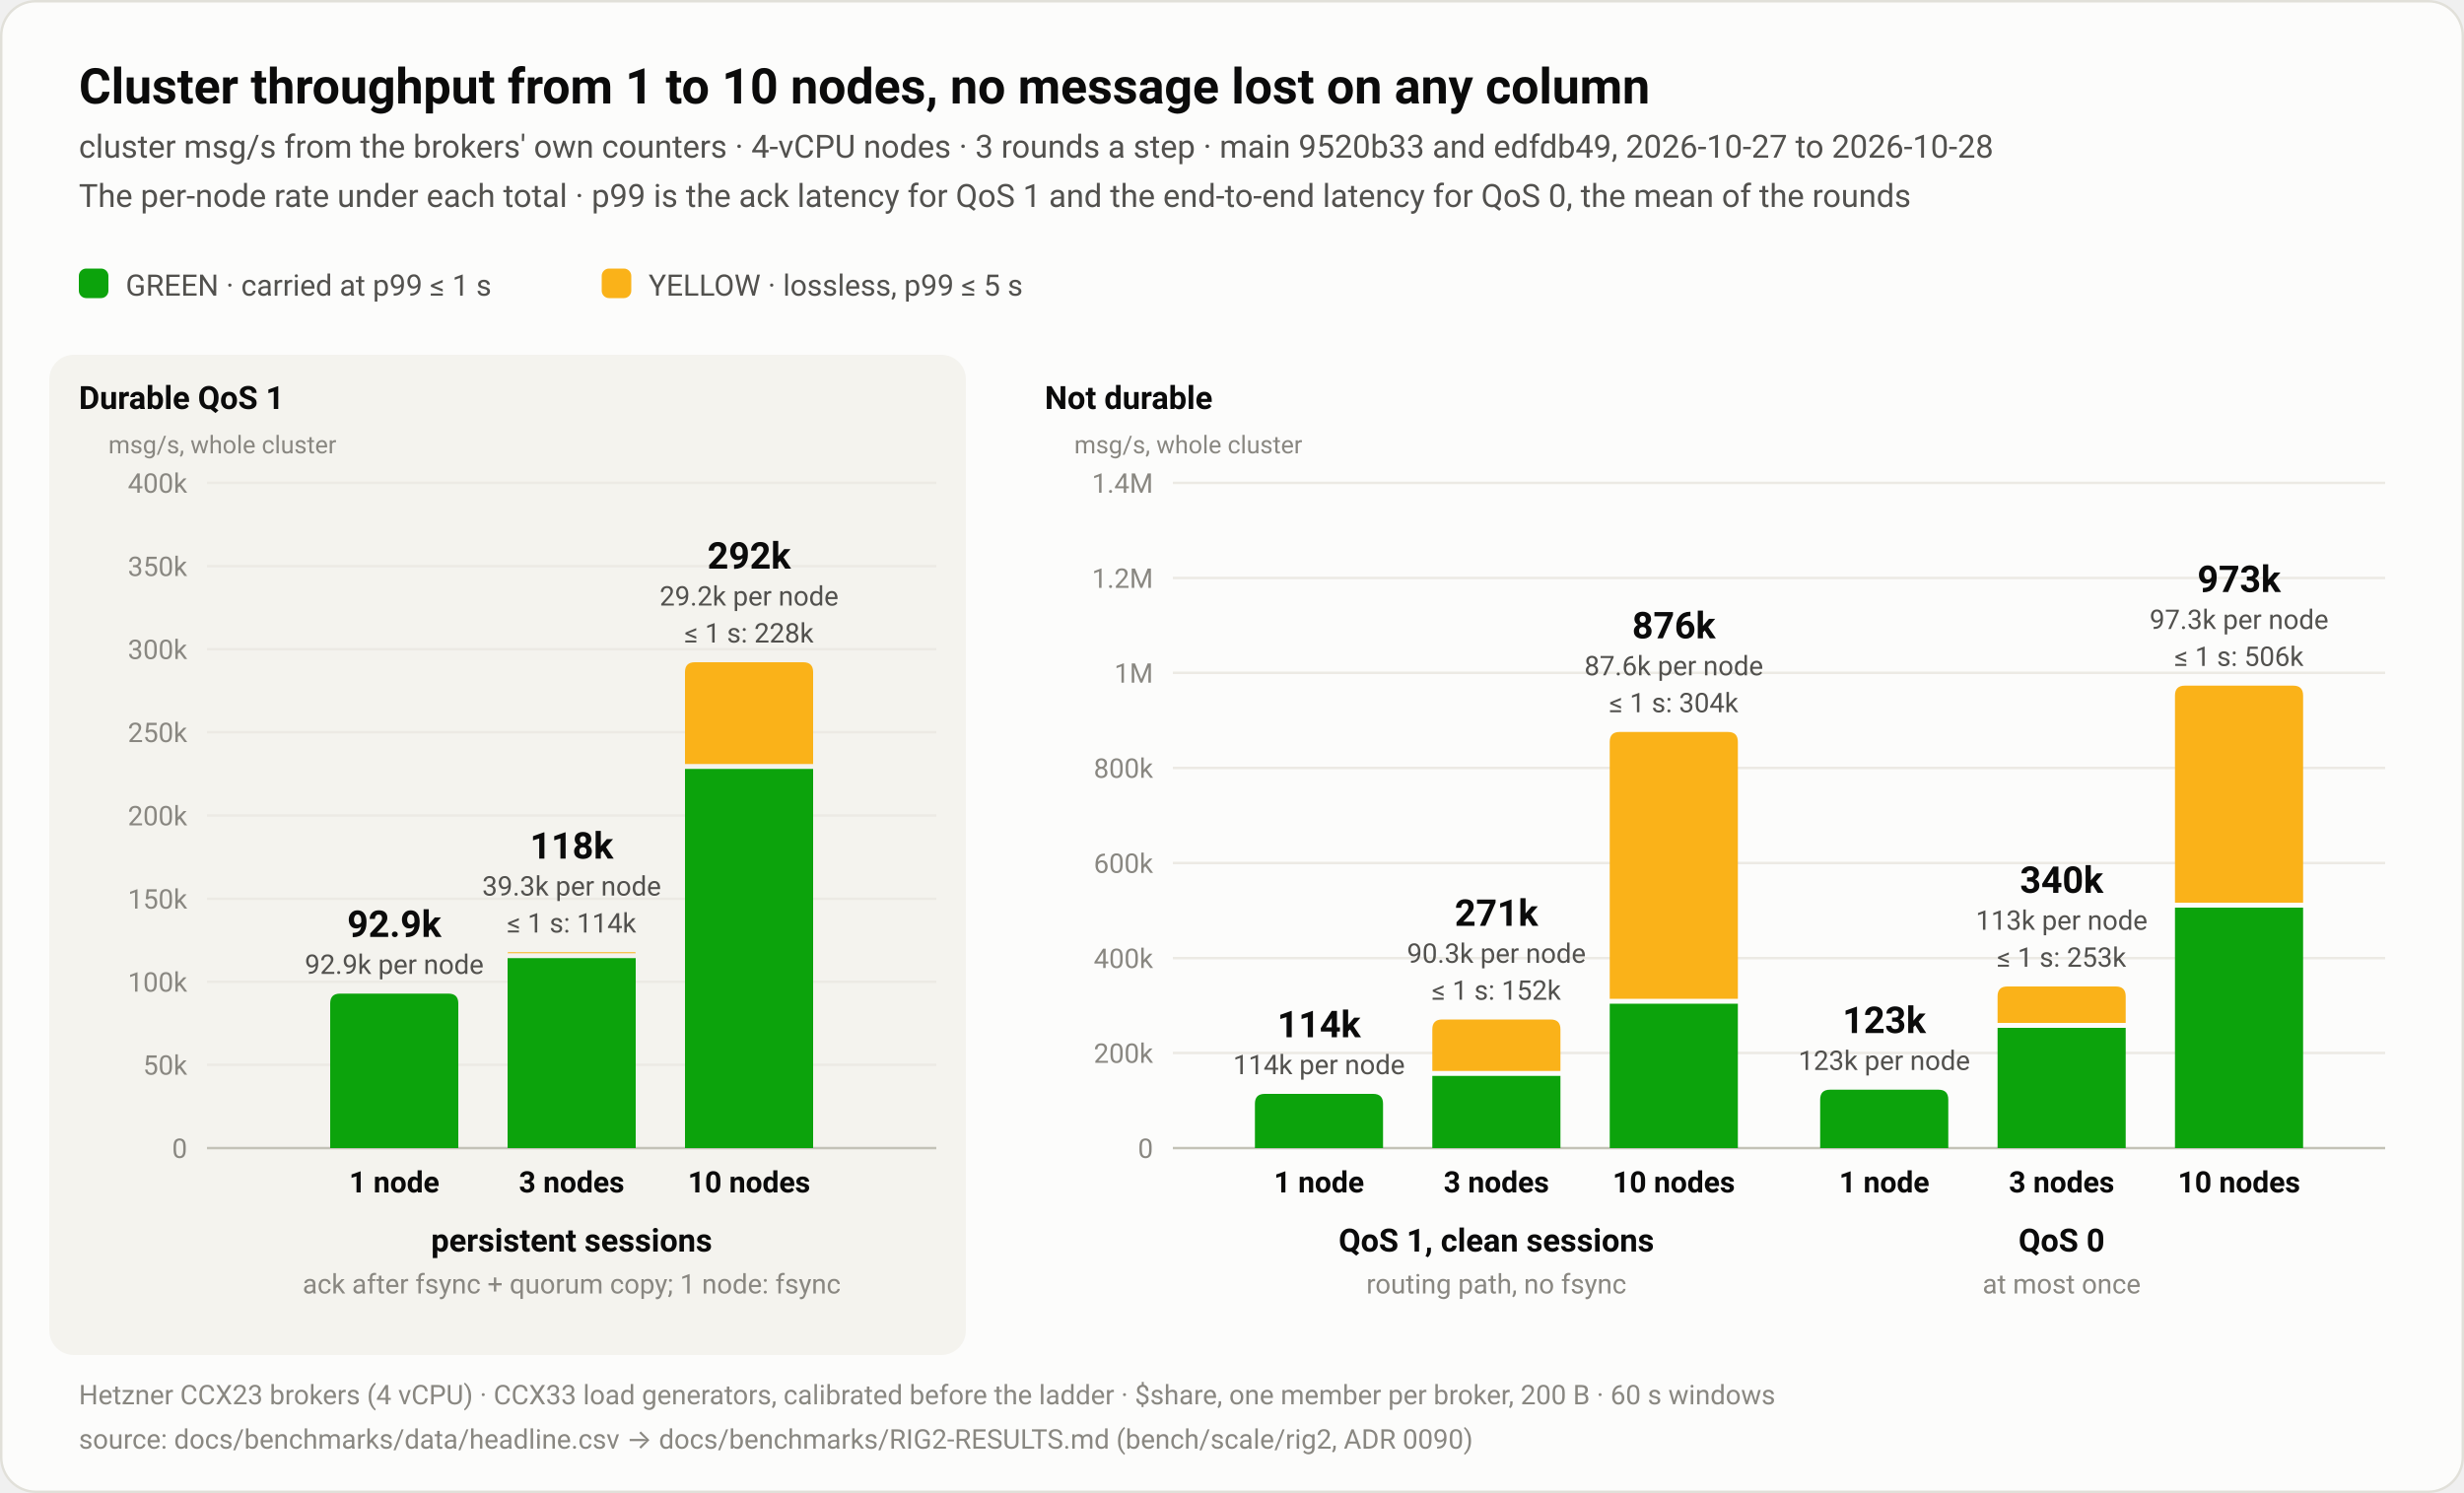
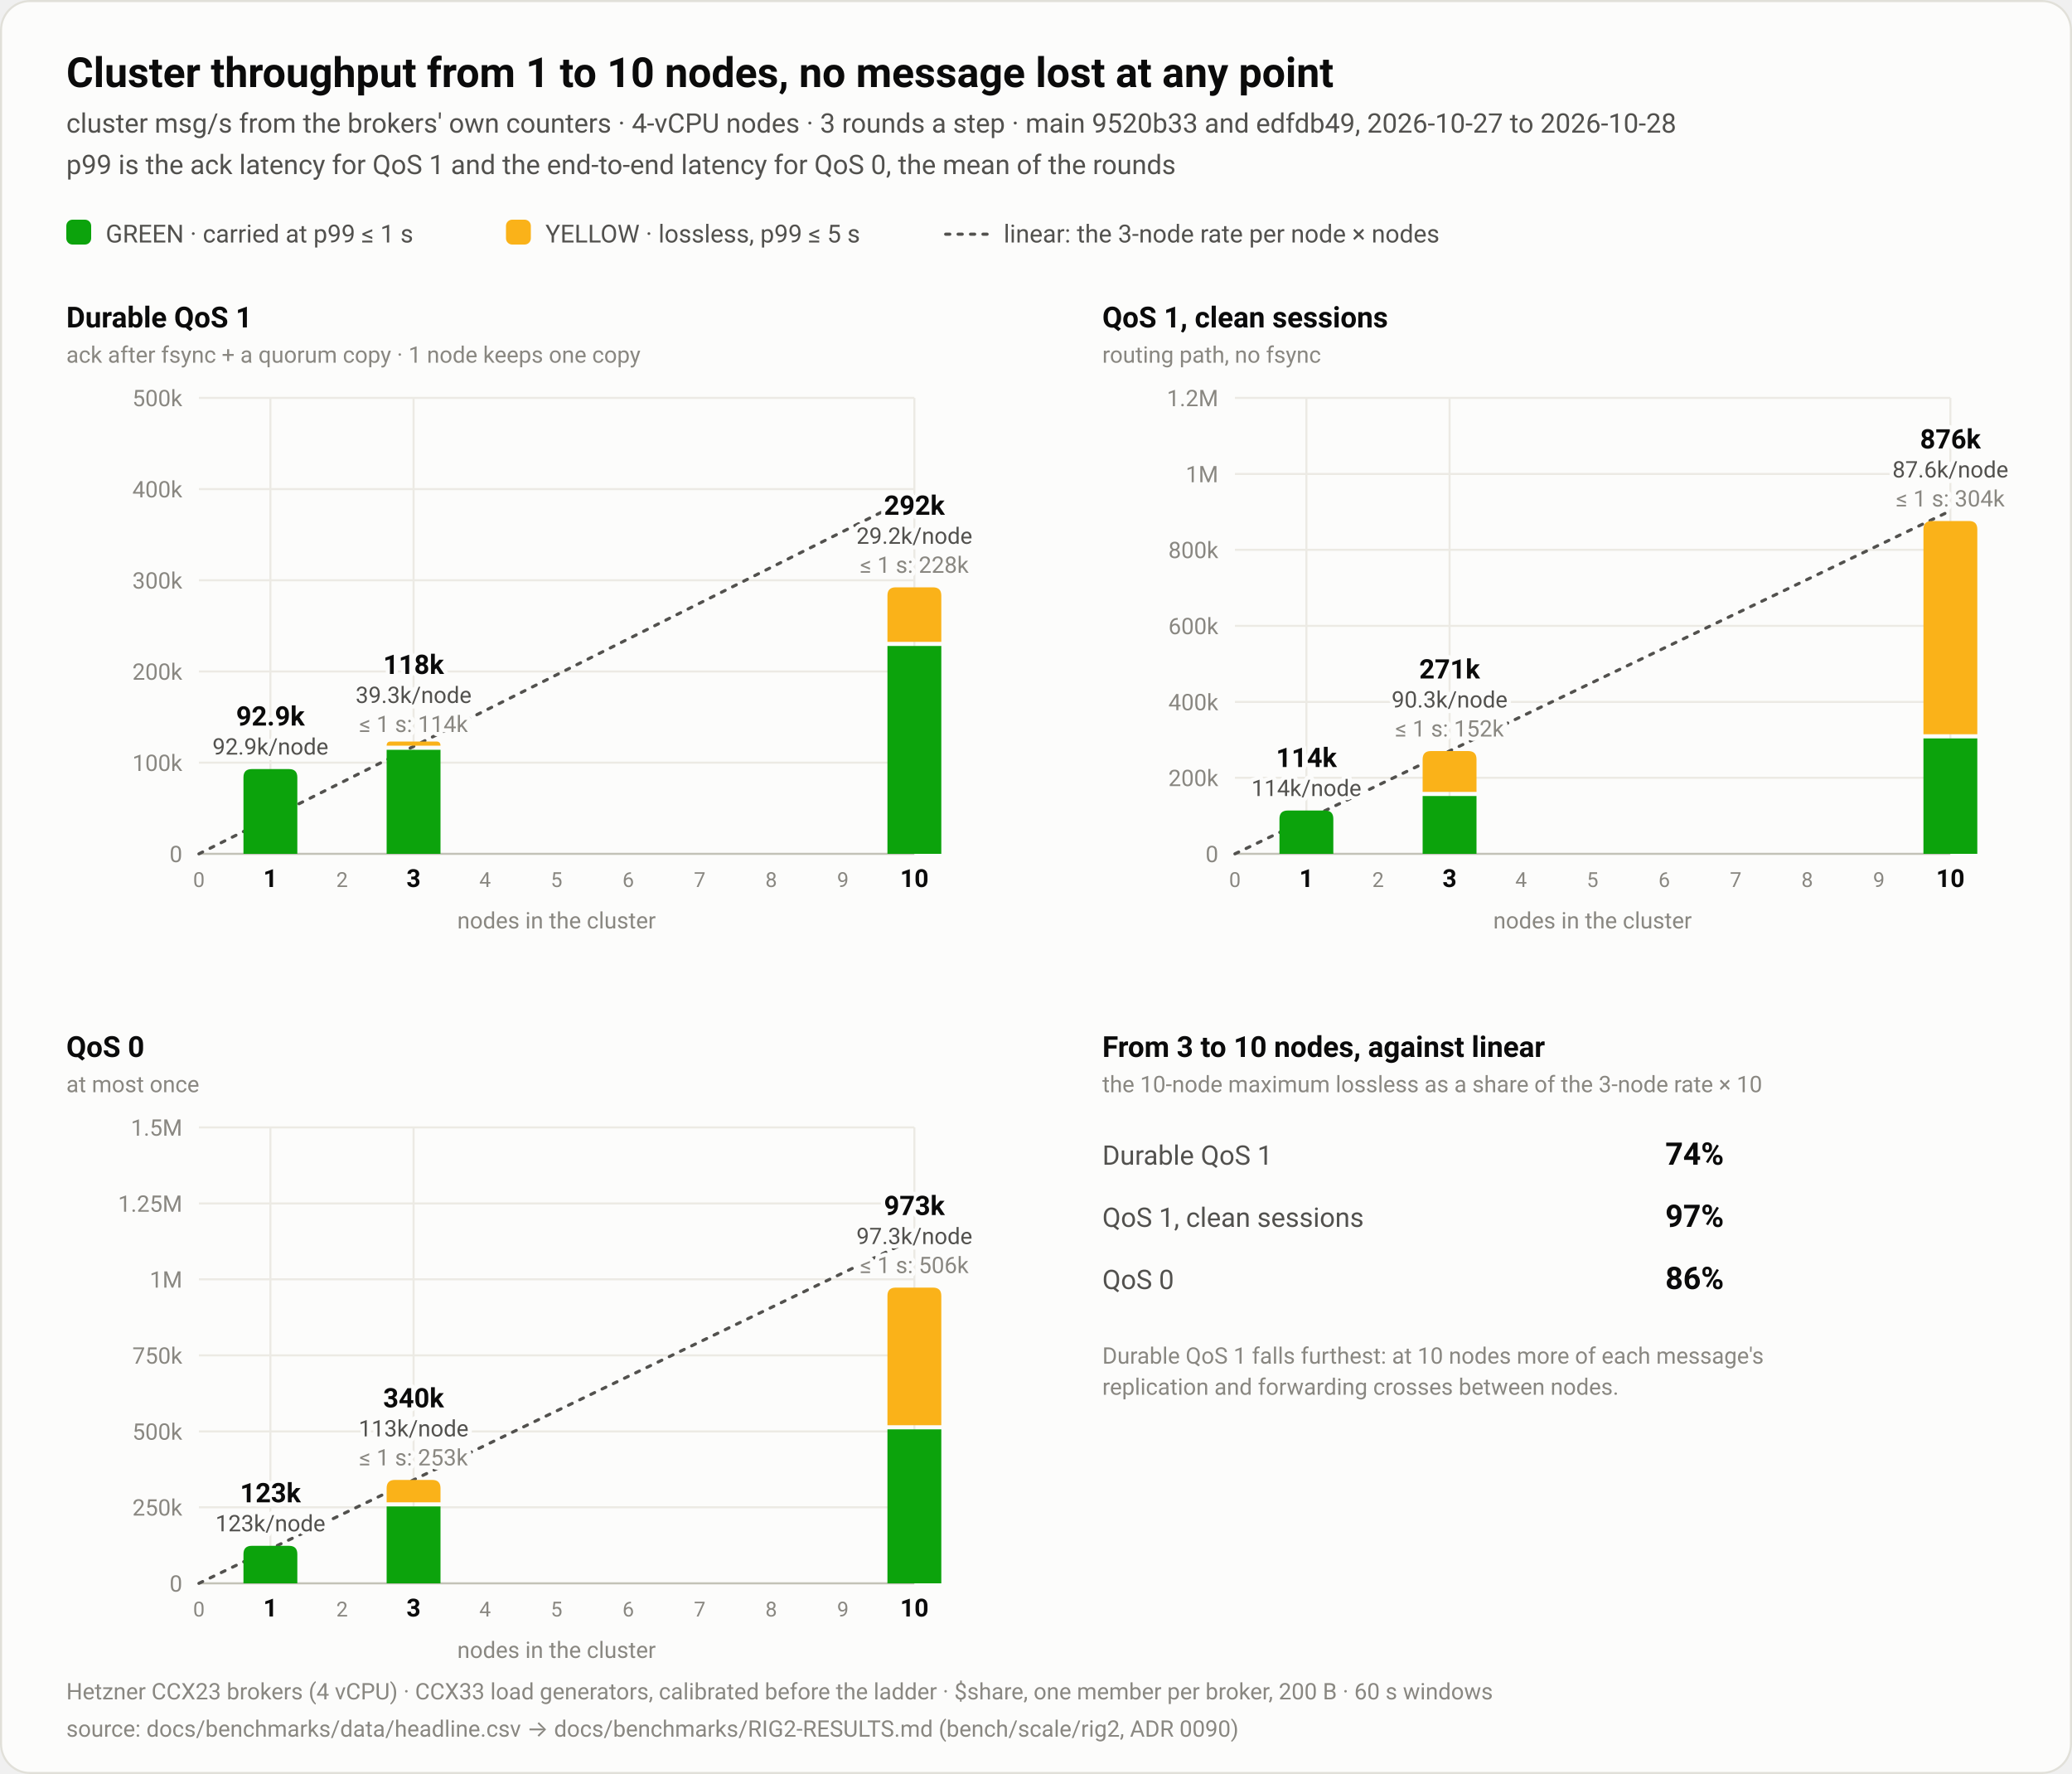
- <svg xmlns="http://www.w3.org/2000/svg" viewBox="0 0 1000 606" width="1000" height="606" role="img" aria-labelledby="t d">
+ <svg xmlns="http://www.w3.org/2000/svg" viewBox="0 0 1000 856" width="1000" height="856" role="img" aria-labelledby="t d">
  <style>text{font-family:system-ui,-apple-system,"Segoe UI",Roboto,sans-serif;font-kerning:normal}.num{font-variant-numeric:tabular-nums}.f-surface{fill:#fcfcfb}.k-surface{stroke:#fcfcfb}.f-border{fill:#e1e0d9}.k-border{stroke:#e1e0d9}.f-ink{fill:#0b0b0b}.k-ink{stroke:#0b0b0b}.f-ink2{fill:#52514e}.k-ink2{stroke:#52514e}.f-muted{fill:#898781}.k-muted{stroke:#898781}.f-grid{fill:#eceae4}.k-grid{stroke:#eceae4}.f-axis{fill:#c3c2b7}.k-axis{stroke:#c3c2b7}.f-good{fill:#0ca30c}.k-good{stroke:#0ca30c}.f-warn{fill:#fab219}.k-warn{stroke:#fab219}.f-crit{fill:#d03b3b}.k-crit{stroke:#d03b3b}.f-ghost{fill:#898781}.k-ghost{stroke:#898781}.f-s1{fill:#2a78d6}.k-s1{stroke:#2a78d6}.f-s2{fill:#eb6834}.k-s2{stroke:#eb6834}.f-s3{fill:#1baf7a}.k-s3{stroke:#1baf7a}.f-s4{fill:#4a3aa7}.k-s4{stroke:#4a3aa7}@media (prefers-color-scheme:dark){.f-surface{fill:#1a1a19}.k-surface{stroke:#1a1a19}.f-border{fill:#2c2c2a}.k-border{stroke:#2c2c2a}.f-ink{fill:#ffffff}.k-ink{stroke:#ffffff}.f-ink2{fill:#c3c2b7}.k-ink2{stroke:#c3c2b7}.f-muted{fill:#898781}.k-muted{stroke:#898781}.f-grid{fill:#262624}.k-grid{stroke:#262624}.f-axis{fill:#383835}.k-axis{stroke:#383835}.f-good{fill:#0ca30c}.k-good{stroke:#0ca30c}.f-warn{fill:#fab219}.k-warn{stroke:#fab219}.f-crit{fill:#d03b3b}.k-crit{stroke:#d03b3b}.f-ghost{fill:#6f6e69}.k-ghost{stroke:#6f6e69}.f-s1{fill:#3987e5}.k-s1{stroke:#3987e5}.f-s2{fill:#d95926}.k-s2{stroke:#d95926}.f-s3{fill:#199e70}.k-s3{stroke:#199e70}.f-s4{fill:#9085e9}.k-s4{stroke:#9085e9}}</style>
-   <rect x="0.5" y="0.5" width="999" height="605" rx="14" class="f-surface k-border" />
-   <text x="32" y="42" font-size="20" font-weight="650" class="f-ink">Cluster throughput from 1 to 10 nodes, no message lost on any column</text>
+   <rect x="0.5" y="0.5" width="999" height="855" rx="14" class="f-surface k-border" />
+   <text x="32" y="42" font-size="20" font-weight="650" class="f-ink">Cluster throughput from 1 to 10 nodes, no message lost at any point</text>
  <text x="32" y="64" font-size="13" class="f-ink2">cluster msg/s from the brokers' own counters · 4-vCPU nodes · 3 rounds a step · main 9520b33 and edfdb49, 2026-10-27 to 2026-10-28</text>
-   <text x="32.0" y="84.0" font-size="13" text-anchor="start" class="f-ink2">The per-node rate under each total · p99 is the ack latency for QoS 1 and the end-to-end latency for QoS 0, the mean of the rounds</text>
-   <rect x="32.0" y="109.0" width="12" height="12" rx="3" class="f-good" />
-   <text x="51.0" y="120.0" font-size="12" text-anchor="start" class="f-ink2">GREEN · carried at p99 ≤ 1 s</text>
-   <rect x="244.2" y="109.0" width="12" height="12" rx="3" class="f-warn" />
-   <text x="263.2" y="120.0" font-size="12" text-anchor="start" class="f-ink2">YELLOW · lossless, p99 ≤ 5 s</text>
-   <rect x="20" y="144" width="372" height="406" rx="10" class="f-grid" fill-opacity="0.55" />
-   <text x="32.0" y="166.0" font-size="13" font-weight="650" text-anchor="start" class="f-ink">Durable QoS 1</text>
-   <line x1="84.0" y1="466.0" x2="380.0" y2="466.0" class="k-axis" stroke-width="1" />
-   <text x="76.0" y="470.0" font-size="11" text-anchor="end" class="f-muted num">0</text>
-   <line x1="84.0" y1="432.2" x2="380.0" y2="432.2" class="k-grid" stroke-width="1" />
-   <text x="76.0" y="436.2" font-size="11" text-anchor="end" class="f-muted num">50k</text>
-   <line x1="84.0" y1="398.5" x2="380.0" y2="398.5" class="k-grid" stroke-width="1" />
-   <text x="76.0" y="402.5" font-size="11" text-anchor="end" class="f-muted num">100k</text>
-   <line x1="84.0" y1="364.8" x2="380.0" y2="364.8" class="k-grid" stroke-width="1" />
-   <text x="76.0" y="368.8" font-size="11" text-anchor="end" class="f-muted num">150k</text>
-   <line x1="84.0" y1="331.0" x2="380.0" y2="331.0" class="k-grid" stroke-width="1" />
-   <text x="76.0" y="335.0" font-size="11" text-anchor="end" class="f-muted num">200k</text>
-   <line x1="84.0" y1="297.2" x2="380.0" y2="297.2" class="k-grid" stroke-width="1" />
-   <text x="76.0" y="301.2" font-size="11" text-anchor="end" class="f-muted num">250k</text>
-   <line x1="84.0" y1="263.5" x2="380.0" y2="263.5" class="k-grid" stroke-width="1" />
-   <text x="76.0" y="267.5" font-size="11" text-anchor="end" class="f-muted num">300k</text>
-   <line x1="84.0" y1="229.8" x2="380.0" y2="229.8" class="k-grid" stroke-width="1" />
-   <text x="76.0" y="233.8" font-size="11" text-anchor="end" class="f-muted num">350k</text>
-   <line x1="84.0" y1="196.0" x2="380.0" y2="196.0" class="k-grid" stroke-width="1" />
-   <text x="76.0" y="200.0" font-size="11" text-anchor="end" class="f-muted num">400k</text>
-   <text x="44.0" y="184.0" font-size="10" text-anchor="start" class="f-muted">msg/s, whole cluster</text>
-   <path d="M134.0,466.0 V407.3 Q134.0,403.3 138.0,403.3 H182.0 Q186.0,403.3 186.0,407.3 V466.0 Z" class="f-good" />
-   <text x="160.0" y="395.3" font-size="11" text-anchor="middle" class="f-ink2 num">92.9k per node</text>
-   <text x="160.0" y="380.3" font-size="15" font-weight="650" text-anchor="middle" class="f-ink num">92.9k</text>
-   <text x="160.0" y="484.0" font-size="12" font-weight="600" text-anchor="middle" class="f-ink">1 node</text>
-   <rect x="206.0" y="388.9" width="52.0" height="77.1" class="f-good" />
-   <path d="M206.0,386.9 V386.9 Q206.0,386.5 206.4,386.5 H257.6 Q258.0,386.5 258.0,386.9 V386.9 Z" class="f-warn" />
-   <text x="232.0" y="378.5" font-size="11" text-anchor="middle" class="f-ink2 num">≤ 1 s: 114k</text>
-   <text x="232.0" y="363.5" font-size="11" text-anchor="middle" class="f-ink2 num">39.3k per node</text>
-   <text x="232.0" y="348.5" font-size="15" font-weight="650" text-anchor="middle" class="f-ink num">118k</text>
-   <text x="232.0" y="484.0" font-size="12" font-weight="600" text-anchor="middle" class="f-ink">3 nodes</text>
-   <rect x="278.0" y="312.1" width="52.0" height="153.9" class="f-good" />
-   <path d="M278.0,310.1 V272.8 Q278.0,268.8 282.0,268.8 H326.0 Q330.0,268.8 330.0,272.8 V310.1 Z" class="f-warn" />
-   <text x="304.0" y="260.8" font-size="11" text-anchor="middle" class="f-ink2 num">≤ 1 s: 228k</text>
-   <text x="304.0" y="245.8" font-size="11" text-anchor="middle" class="f-ink2 num">29.2k per node</text>
-   <text x="304.0" y="230.8" font-size="15" font-weight="650" text-anchor="middle" class="f-ink num">292k</text>
-   <text x="304.0" y="484.0" font-size="12" font-weight="600" text-anchor="middle" class="f-ink">10 nodes</text>
-   <text x="232.0" y="508.0" font-size="13" font-weight="650" text-anchor="middle" class="f-ink">persistent sessions</text>
-   <text x="232.0" y="525.0" font-size="11" text-anchor="middle" class="f-muted">ack after fsync + quorum copy; 1 node: fsync</text>
-   <text x="424.0" y="166.0" font-size="13" font-weight="650" text-anchor="start" class="f-ink">Not durable</text>
-   <line x1="476.0" y1="466.0" x2="968.0" y2="466.0" class="k-axis" stroke-width="1" />
-   <text x="468.0" y="470.0" font-size="11" text-anchor="end" class="f-muted num">0</text>
-   <line x1="476.0" y1="427.4" x2="968.0" y2="427.4" class="k-grid" stroke-width="1" />
-   <text x="468.0" y="431.4" font-size="11" text-anchor="end" class="f-muted num">200k</text>
-   <line x1="476.0" y1="388.9" x2="968.0" y2="388.9" class="k-grid" stroke-width="1" />
-   <text x="468.0" y="392.9" font-size="11" text-anchor="end" class="f-muted num">400k</text>
-   <line x1="476.0" y1="350.3" x2="968.0" y2="350.3" class="k-grid" stroke-width="1" />
-   <text x="468.0" y="354.3" font-size="11" text-anchor="end" class="f-muted num">600k</text>
-   <line x1="476.0" y1="311.7" x2="968.0" y2="311.7" class="k-grid" stroke-width="1" />
-   <text x="468.0" y="315.7" font-size="11" text-anchor="end" class="f-muted num">800k</text>
-   <line x1="476.0" y1="273.1" x2="968.0" y2="273.1" class="k-grid" stroke-width="1" />
-   <text x="468.0" y="277.1" font-size="11" text-anchor="end" class="f-muted num">1M</text>
-   <line x1="476.0" y1="234.6" x2="968.0" y2="234.6" class="k-grid" stroke-width="1" />
-   <text x="468.0" y="238.6" font-size="11" text-anchor="end" class="f-muted num">1.2M</text>
-   <line x1="476.0" y1="196.0" x2="968.0" y2="196.0" class="k-grid" stroke-width="1" />
-   <text x="468.0" y="200.0" font-size="11" text-anchor="end" class="f-muted num">1.4M</text>
-   <text x="436.0" y="184.0" font-size="10" text-anchor="start" class="f-muted">msg/s, whole cluster</text>
-   <path d="M509.3,466.0 V448.0 Q509.3,444.0 513.3,444.0 H557.3 Q561.3,444.0 561.3,448.0 V466.0 Z" class="f-good" />
-   <text x="535.3" y="436.0" font-size="11" text-anchor="middle" class="f-ink2 num">114k per node</text>
-   <text x="535.3" y="421.0" font-size="15" font-weight="650" text-anchor="middle" class="f-ink num">114k</text>
-   <text x="535.3" y="484.0" font-size="12" font-weight="600" text-anchor="middle" class="f-ink">1 node</text>
-   <rect x="581.3" y="436.7" width="52.0" height="29.3" class="f-good" />
-   <path d="M581.3,434.7 V417.8 Q581.3,413.8 585.3,413.8 H629.3 Q633.3,413.8 633.3,417.8 V434.7 Z" class="f-warn" />
-   <text x="607.3" y="405.8" font-size="11" text-anchor="middle" class="f-ink2 num">≤ 1 s: 152k</text>
-   <text x="607.3" y="390.8" font-size="11" text-anchor="middle" class="f-ink2 num">90.3k per node</text>
-   <text x="607.3" y="375.8" font-size="15" font-weight="650" text-anchor="middle" class="f-ink num">271k</text>
-   <text x="607.3" y="484.0" font-size="12" font-weight="600" text-anchor="middle" class="f-ink">3 nodes</text>
-   <rect x="653.3" y="407.4" width="52.0" height="58.6" class="f-good" />
-   <path d="M653.3,405.4 V301.1 Q653.3,297.1 657.3,297.1 H701.3 Q705.3,297.1 705.3,301.1 V405.4 Z" class="f-warn" />
-   <text x="679.3" y="289.1" font-size="11" text-anchor="middle" class="f-ink2 num">≤ 1 s: 304k</text>
-   <text x="679.3" y="274.1" font-size="11" text-anchor="middle" class="f-ink2 num">87.6k per node</text>
-   <text x="679.3" y="259.1" font-size="15" font-weight="650" text-anchor="middle" class="f-ink num">876k</text>
-   <text x="679.3" y="484.0" font-size="12" font-weight="600" text-anchor="middle" class="f-ink">10 nodes</text>
-   <text x="607.3" y="508.0" font-size="13" font-weight="650" text-anchor="middle" class="f-ink">QoS 1, clean sessions</text>
-   <text x="607.3" y="525.0" font-size="11" text-anchor="middle" class="f-muted">routing path, no fsync</text>
-   <path d="M738.7,466.0 V446.3 Q738.7,442.3 742.7,442.3 H786.7 Q790.7,442.3 790.7,446.3 V466.0 Z" class="f-good" />
-   <text x="764.7" y="434.3" font-size="11" text-anchor="middle" class="f-ink2 num">123k per node</text>
-   <text x="764.7" y="419.3" font-size="15" font-weight="650" text-anchor="middle" class="f-ink num">123k</text>
-   <text x="764.7" y="484.0" font-size="12" font-weight="600" text-anchor="middle" class="f-ink">1 node</text>
-   <rect x="810.7" y="417.2" width="52.0" height="48.8" class="f-good" />
-   <path d="M810.7,415.2 V404.4 Q810.7,400.4 814.7,400.4 H858.7 Q862.7,400.4 862.7,404.4 V415.2 Z" class="f-warn" />
-   <text x="836.7" y="392.4" font-size="11" text-anchor="middle" class="f-ink2 num">≤ 1 s: 253k</text>
-   <text x="836.7" y="377.4" font-size="11" text-anchor="middle" class="f-ink2 num">113k per node</text>
-   <text x="836.7" y="362.4" font-size="15" font-weight="650" text-anchor="middle" class="f-ink num">340k</text>
-   <text x="836.7" y="484.0" font-size="12" font-weight="600" text-anchor="middle" class="f-ink">3 nodes</text>
-   <rect x="882.7" y="368.4" width="52.0" height="97.6" class="f-good" />
-   <path d="M882.7,366.4 V282.3 Q882.7,278.3 886.7,278.3 H930.7 Q934.7,278.3 934.7,282.3 V366.4 Z" class="f-warn" />
-   <text x="908.7" y="270.3" font-size="11" text-anchor="middle" class="f-ink2 num">≤ 1 s: 506k</text>
-   <text x="908.7" y="255.3" font-size="11" text-anchor="middle" class="f-ink2 num">97.3k per node</text>
-   <text x="908.7" y="240.3" font-size="15" font-weight="650" text-anchor="middle" class="f-ink num">973k</text>
-   <text x="908.7" y="484.0" font-size="12" font-weight="600" text-anchor="middle" class="f-ink">10 nodes</text>
-   <text x="836.7" y="508.0" font-size="13" font-weight="650" text-anchor="middle" class="f-ink">QoS 0</text>
-   <text x="836.7" y="525.0" font-size="11" text-anchor="middle" class="f-muted">at most once</text>
-   <text x="32.0" y="570.0" font-size="11" text-anchor="start" class="f-muted">Hetzner CCX23 brokers (4 vCPU) · CCX33 load generators, calibrated before the ladder · $share, one member per broker, 200 B · 60 s windows</text>
-   <text x="32.0" y="588.0" font-size="11" text-anchor="start" class="f-muted">source: docs/benchmarks/data/headline.csv → docs/benchmarks/RIG2-RESULTS.md (bench/scale/rig2, ADR 0090)</text>
+   <text x="32.0" y="84.0" font-size="13" text-anchor="start" class="f-ink2">p99 is the ack latency for QoS 1 and the end-to-end latency for QoS 0, the mean of the rounds</text>
+   <rect x="32.0" y="106.0" width="12" height="12" rx="3" class="f-good" />
+   <text x="51.0" y="117.0" font-size="12" text-anchor="start" class="f-ink2">GREEN · carried at p99 ≤ 1 s</text>
+   <rect x="244.2" y="106.0" width="12" height="12" rx="3" class="f-warn" />
+   <text x="263.2" y="117.0" font-size="12" text-anchor="start" class="f-ink2">YELLOW · lossless, p99 ≤ 5 s</text>
+   <line x1="456.4" y1="113" x2="476.4" y2="113" class="k-ink2" stroke-width="1.5" stroke-dasharray="2 4" stroke-linecap="round" />
+   <text x="484.4" y="117.0" font-size="12" text-anchor="start" class="f-ink2">linear: the 3-node rate per node × nodes</text>
+   <text x="32.0" y="158.0" font-size="14" font-weight="650" text-anchor="start" class="f-ink">Durable QoS 1</text>
+   <text x="32.0" y="175.0" font-size="11" text-anchor="start" class="f-muted">ack after fsync + a quorum copy · 1 node keeps one copy</text>
+   <line x1="96.0" y1="412.0" x2="441.3" y2="412.0" class="k-axis" stroke-width="1" />
+   <text x="88.0" y="416.0" font-size="11" text-anchor="end" class="f-muted num">0</text>
+   <line x1="96.0" y1="368.0" x2="441.3" y2="368.0" class="k-grid" stroke-width="1" />
+   <text x="88.0" y="372.0" font-size="11" text-anchor="end" class="f-muted num">100k</text>
+   <line x1="96.0" y1="324.0" x2="441.3" y2="324.0" class="k-grid" stroke-width="1" />
+   <text x="88.0" y="328.0" font-size="11" text-anchor="end" class="f-muted num">200k</text>
+   <line x1="96.0" y1="280.0" x2="441.3" y2="280.0" class="k-grid" stroke-width="1" />
+   <text x="88.0" y="284.0" font-size="11" text-anchor="end" class="f-muted num">300k</text>
+   <line x1="96.0" y1="236.0" x2="441.3" y2="236.0" class="k-grid" stroke-width="1" />
+   <text x="88.0" y="240.0" font-size="11" text-anchor="end" class="f-muted num">400k</text>
+   <line x1="96.0" y1="192.0" x2="441.3" y2="192.0" class="k-grid" stroke-width="1" />
+   <text x="88.0" y="196.0" font-size="11" text-anchor="end" class="f-muted num">500k</text>
+   <text x="96.0" y="428.0" font-size="10" text-anchor="middle" class="f-muted num">0</text>
+   <line x1="130.5" y1="192.0" x2="130.5" y2="412.0" class="k-grid" stroke-width="1" />
+   <text x="130.5" y="428.0" font-size="12" font-weight="650" text-anchor="middle" class="f-ink num">1</text>
+   <text x="165.1" y="428.0" font-size="10" text-anchor="middle" class="f-muted num">2</text>
+   <line x1="199.6" y1="192.0" x2="199.6" y2="412.0" class="k-grid" stroke-width="1" />
+   <text x="199.6" y="428.0" font-size="12" font-weight="650" text-anchor="middle" class="f-ink num">3</text>
+   <text x="234.1" y="428.0" font-size="10" text-anchor="middle" class="f-muted num">4</text>
+   <text x="268.6" y="428.0" font-size="10" text-anchor="middle" class="f-muted num">5</text>
+   <text x="303.2" y="428.0" font-size="10" text-anchor="middle" class="f-muted num">6</text>
+   <text x="337.7" y="428.0" font-size="10" text-anchor="middle" class="f-muted num">7</text>
+   <text x="372.2" y="428.0" font-size="10" text-anchor="middle" class="f-muted num">8</text>
+   <text x="406.8" y="428.0" font-size="10" text-anchor="middle" class="f-muted num">9</text>
+   <line x1="441.3" y1="192.0" x2="441.3" y2="412.0" class="k-grid" stroke-width="1" />
+   <text x="441.3" y="428.0" font-size="12" font-weight="650" text-anchor="middle" class="f-ink num">10</text>
+   <text x="268.6" y="448.0" font-size="11" text-anchor="middle" class="f-muted">nodes in the cluster</text>
+   <line x1="96.0" y1="412.0" x2="441.3" y2="239.2" class="k-ink2" stroke-width="1.5" stroke-dasharray="2 4" stroke-linecap="round" />
+   <path d="M117.5,412.0 V375.1 Q117.5,371.1 121.5,371.1 H139.5 Q143.5,371.1 143.5,375.1 V412.0 Z" class="f-good" />
+   <text x="130.5" y="364.1" font-size="11" text-anchor="middle" class="f-ink2 num k-surface" stroke-width="4" paint-order="stroke" stroke-linejoin="round">92.9k/node</text>
+   <text x="130.5" y="350.1" font-size="13" font-weight="650" text-anchor="middle" class="f-ink num k-surface" stroke-width="4" paint-order="stroke" stroke-linejoin="round">92.9k</text>
+   <rect x="186.6" y="361.8" width="26.0" height="50.2" class="f-good" />
+   <path d="M186.6,359.8 V359.8 Q186.6,357.8 188.6,357.8 H210.6 Q212.6,357.8 212.6,359.8 V359.8 Z" class="f-warn" />
+   <text x="199.6" y="353.2" font-size="11" text-anchor="middle" class="f-muted num k-surface" stroke-width="4" paint-order="stroke" stroke-linejoin="round">≤ 1 s: 114k</text>
+   <text x="199.6" y="339.2" font-size="11" text-anchor="middle" class="f-ink2 num k-surface" stroke-width="4" paint-order="stroke" stroke-linejoin="round">39.3k/node</text>
+   <text x="199.6" y="325.2" font-size="13" font-weight="650" text-anchor="middle" class="f-ink num k-surface" stroke-width="4" paint-order="stroke" stroke-linejoin="round">118k</text>
+   <rect x="428.3" y="311.7" width="26.0" height="100.3" class="f-good" />
+   <path d="M428.3,309.7 V287.4 Q428.3,283.4 432.3,283.4 H450.3 Q454.3,283.4 454.3,287.4 V309.7 Z" class="f-warn" />
+   <text x="441.3" y="276.4" font-size="11" text-anchor="middle" class="f-muted num k-surface" stroke-width="4" paint-order="stroke" stroke-linejoin="round">≤ 1 s: 228k</text>
+   <text x="441.3" y="262.4" font-size="11" text-anchor="middle" class="f-ink2 num k-surface" stroke-width="4" paint-order="stroke" stroke-linejoin="round">29.2k/node</text>
+   <text x="441.3" y="248.4" font-size="13" font-weight="650" text-anchor="middle" class="f-ink num k-surface" stroke-width="4" paint-order="stroke" stroke-linejoin="round">292k</text>
+   <text x="532.0" y="158.0" font-size="14" font-weight="650" text-anchor="start" class="f-ink">QoS 1, clean sessions</text>
+   <text x="532.0" y="175.0" font-size="11" text-anchor="start" class="f-muted">routing path, no fsync</text>
+   <line x1="596.0" y1="412.0" x2="941.3" y2="412.0" class="k-axis" stroke-width="1" />
+   <text x="588.0" y="416.0" font-size="11" text-anchor="end" class="f-muted num">0</text>
+   <line x1="596.0" y1="375.3" x2="941.3" y2="375.3" class="k-grid" stroke-width="1" />
+   <text x="588.0" y="379.3" font-size="11" text-anchor="end" class="f-muted num">200k</text>
+   <line x1="596.0" y1="338.7" x2="941.3" y2="338.7" class="k-grid" stroke-width="1" />
+   <text x="588.0" y="342.7" font-size="11" text-anchor="end" class="f-muted num">400k</text>
+   <line x1="596.0" y1="302.0" x2="941.3" y2="302.0" class="k-grid" stroke-width="1" />
+   <text x="588.0" y="306.0" font-size="11" text-anchor="end" class="f-muted num">600k</text>
+   <line x1="596.0" y1="265.3" x2="941.3" y2="265.3" class="k-grid" stroke-width="1" />
+   <text x="588.0" y="269.3" font-size="11" text-anchor="end" class="f-muted num">800k</text>
+   <line x1="596.0" y1="228.7" x2="941.3" y2="228.7" class="k-grid" stroke-width="1" />
+   <text x="588.0" y="232.7" font-size="11" text-anchor="end" class="f-muted num">1M</text>
+   <line x1="596.0" y1="192.0" x2="941.3" y2="192.0" class="k-grid" stroke-width="1" />
+   <text x="588.0" y="196.0" font-size="11" text-anchor="end" class="f-muted num">1.2M</text>
+   <text x="596.0" y="428.0" font-size="10" text-anchor="middle" class="f-muted num">0</text>
+   <line x1="630.5" y1="192.0" x2="630.5" y2="412.0" class="k-grid" stroke-width="1" />
+   <text x="630.5" y="428.0" font-size="12" font-weight="650" text-anchor="middle" class="f-ink num">1</text>
+   <text x="665.1" y="428.0" font-size="10" text-anchor="middle" class="f-muted num">2</text>
+   <line x1="699.6" y1="192.0" x2="699.6" y2="412.0" class="k-grid" stroke-width="1" />
+   <text x="699.6" y="428.0" font-size="12" font-weight="650" text-anchor="middle" class="f-ink num">3</text>
+   <text x="734.1" y="428.0" font-size="10" text-anchor="middle" class="f-muted num">4</text>
+   <text x="768.6" y="428.0" font-size="10" text-anchor="middle" class="f-muted num">5</text>
+   <text x="803.2" y="428.0" font-size="10" text-anchor="middle" class="f-muted num">6</text>
+   <text x="837.7" y="428.0" font-size="10" text-anchor="middle" class="f-muted num">7</text>
+   <text x="872.2" y="428.0" font-size="10" text-anchor="middle" class="f-muted num">8</text>
+   <text x="906.8" y="428.0" font-size="10" text-anchor="middle" class="f-muted num">9</text>
+   <line x1="941.3" y1="192.0" x2="941.3" y2="412.0" class="k-grid" stroke-width="1" />
+   <text x="941.3" y="428.0" font-size="12" font-weight="650" text-anchor="middle" class="f-ink num">10</text>
+   <text x="768.6" y="448.0" font-size="11" text-anchor="middle" class="f-muted">nodes in the cluster</text>
+   <line x1="596.0" y1="412.0" x2="941.3" y2="246.5" class="k-ink2" stroke-width="1.5" stroke-dasharray="2 4" stroke-linecap="round" />
+   <path d="M617.5,412.0 V395.1 Q617.5,391.1 621.5,391.1 H639.5 Q643.5,391.1 643.5,395.1 V412.0 Z" class="f-good" />
+   <text x="630.5" y="384.1" font-size="11" text-anchor="middle" class="f-ink2 num k-surface" stroke-width="4" paint-order="stroke" stroke-linejoin="round">114k/node</text>
+   <text x="630.5" y="370.1" font-size="13" font-weight="650" text-anchor="middle" class="f-ink num k-surface" stroke-width="4" paint-order="stroke" stroke-linejoin="round">114k</text>
+   <rect x="686.6" y="384.1" width="26.0" height="27.9" class="f-good" />
+   <path d="M686.6,382.1 V366.4 Q686.6,362.4 690.6,362.4 H708.6 Q712.6,362.4 712.6,366.4 V382.1 Z" class="f-warn" />
+   <text x="699.6" y="355.4" font-size="11" text-anchor="middle" class="f-muted num k-surface" stroke-width="4" paint-order="stroke" stroke-linejoin="round">≤ 1 s: 152k</text>
+   <text x="699.6" y="341.4" font-size="11" text-anchor="middle" class="f-ink2 num k-surface" stroke-width="4" paint-order="stroke" stroke-linejoin="round">90.3k/node</text>
+   <text x="699.6" y="327.4" font-size="13" font-weight="650" text-anchor="middle" class="f-ink num k-surface" stroke-width="4" paint-order="stroke" stroke-linejoin="round">271k</text>
+   <rect x="928.3" y="356.3" width="26.0" height="55.7" class="f-good" />
+   <path d="M928.3,354.3 V255.4 Q928.3,251.4 932.3,251.4 H950.3 Q954.3,251.4 954.3,255.4 V354.3 Z" class="f-warn" />
+   <text x="941.3" y="244.4" font-size="11" text-anchor="middle" class="f-muted num k-surface" stroke-width="4" paint-order="stroke" stroke-linejoin="round">≤ 1 s: 304k</text>
+   <text x="941.3" y="230.4" font-size="11" text-anchor="middle" class="f-ink2 num k-surface" stroke-width="4" paint-order="stroke" stroke-linejoin="round">87.6k/node</text>
+   <text x="941.3" y="216.4" font-size="13" font-weight="650" text-anchor="middle" class="f-ink num k-surface" stroke-width="4" paint-order="stroke" stroke-linejoin="round">876k</text>
+   <text x="32.0" y="510.0" font-size="14" font-weight="650" text-anchor="start" class="f-ink">QoS 0</text>
+   <text x="32.0" y="527.0" font-size="11" text-anchor="start" class="f-muted">at most once</text>
+   <line x1="96.0" y1="764.0" x2="441.3" y2="764.0" class="k-axis" stroke-width="1" />
+   <text x="88.0" y="768.0" font-size="11" text-anchor="end" class="f-muted num">0</text>
+   <line x1="96.0" y1="727.3" x2="441.3" y2="727.3" class="k-grid" stroke-width="1" />
+   <text x="88.0" y="731.3" font-size="11" text-anchor="end" class="f-muted num">250k</text>
+   <line x1="96.0" y1="690.7" x2="441.3" y2="690.7" class="k-grid" stroke-width="1" />
+   <text x="88.0" y="694.7" font-size="11" text-anchor="end" class="f-muted num">500k</text>
+   <line x1="96.0" y1="654.0" x2="441.3" y2="654.0" class="k-grid" stroke-width="1" />
+   <text x="88.0" y="658.0" font-size="11" text-anchor="end" class="f-muted num">750k</text>
+   <line x1="96.0" y1="617.3" x2="441.3" y2="617.3" class="k-grid" stroke-width="1" />
+   <text x="88.0" y="621.3" font-size="11" text-anchor="end" class="f-muted num">1M</text>
+   <line x1="96.0" y1="580.7" x2="441.3" y2="580.7" class="k-grid" stroke-width="1" />
+   <text x="88.0" y="584.7" font-size="11" text-anchor="end" class="f-muted num">1.25M</text>
+   <line x1="96.0" y1="544.0" x2="441.3" y2="544.0" class="k-grid" stroke-width="1" />
+   <text x="88.0" y="548.0" font-size="11" text-anchor="end" class="f-muted num">1.5M</text>
+   <text x="96.0" y="780.0" font-size="10" text-anchor="middle" class="f-muted num">0</text>
+   <line x1="130.5" y1="544.0" x2="130.5" y2="764.0" class="k-grid" stroke-width="1" />
+   <text x="130.5" y="780.0" font-size="12" font-weight="650" text-anchor="middle" class="f-ink num">1</text>
+   <text x="165.1" y="780.0" font-size="10" text-anchor="middle" class="f-muted num">2</text>
+   <line x1="199.6" y1="544.0" x2="199.6" y2="764.0" class="k-grid" stroke-width="1" />
+   <text x="199.6" y="780.0" font-size="12" font-weight="650" text-anchor="middle" class="f-ink num">3</text>
+   <text x="234.1" y="780.0" font-size="10" text-anchor="middle" class="f-muted num">4</text>
+   <text x="268.6" y="780.0" font-size="10" text-anchor="middle" class="f-muted num">5</text>
+   <text x="303.2" y="780.0" font-size="10" text-anchor="middle" class="f-muted num">6</text>
+   <text x="337.7" y="780.0" font-size="10" text-anchor="middle" class="f-muted num">7</text>
+   <text x="372.2" y="780.0" font-size="10" text-anchor="middle" class="f-muted num">8</text>
+   <text x="406.8" y="780.0" font-size="10" text-anchor="middle" class="f-muted num">9</text>
+   <line x1="441.3" y1="544.0" x2="441.3" y2="764.0" class="k-grid" stroke-width="1" />
+   <text x="441.3" y="780.0" font-size="12" font-weight="650" text-anchor="middle" class="f-ink num">10</text>
+   <text x="268.6" y="800.0" font-size="11" text-anchor="middle" class="f-muted">nodes in the cluster</text>
+   <line x1="96.0" y1="764.0" x2="441.3" y2="597.6" class="k-ink2" stroke-width="1.5" stroke-dasharray="2 4" stroke-linecap="round" />
+   <path d="M117.5,764.0 V749.9 Q117.5,745.9 121.5,745.9 H139.5 Q143.5,745.9 143.5,749.9 V764.0 Z" class="f-good" />
+   <text x="130.5" y="738.9" font-size="11" text-anchor="middle" class="f-ink2 num k-surface" stroke-width="4" paint-order="stroke" stroke-linejoin="round">123k/node</text>
+   <text x="130.5" y="724.9" font-size="13" font-weight="650" text-anchor="middle" class="f-ink num k-surface" stroke-width="4" paint-order="stroke" stroke-linejoin="round">123k</text>
+   <rect x="186.6" y="726.9" width="26.0" height="37.1" class="f-good" />
+   <path d="M186.6,724.9 V718.1 Q186.6,714.1 190.6,714.1 H208.6 Q212.6,714.1 212.6,718.1 V724.9 Z" class="f-warn" />
+   <text x="199.6" y="707.1" font-size="11" text-anchor="middle" class="f-muted num k-surface" stroke-width="4" paint-order="stroke" stroke-linejoin="round">≤ 1 s: 253k</text>
+   <text x="199.6" y="693.1" font-size="11" text-anchor="middle" class="f-ink2 num k-surface" stroke-width="4" paint-order="stroke" stroke-linejoin="round">113k/node</text>
+   <text x="199.6" y="679.1" font-size="13" font-weight="650" text-anchor="middle" class="f-ink num k-surface" stroke-width="4" paint-order="stroke" stroke-linejoin="round">340k</text>
+   <rect x="428.3" y="689.7" width="26.0" height="74.3" class="f-good" />
+   <path d="M428.3,687.7 V625.3 Q428.3,621.3 432.3,621.3 H450.3 Q454.3,621.3 454.3,625.3 V687.7 Z" class="f-warn" />
+   <text x="441.3" y="614.3" font-size="11" text-anchor="middle" class="f-muted num k-surface" stroke-width="4" paint-order="stroke" stroke-linejoin="round">≤ 1 s: 506k</text>
+   <text x="441.3" y="600.3" font-size="11" text-anchor="middle" class="f-ink2 num k-surface" stroke-width="4" paint-order="stroke" stroke-linejoin="round">97.3k/node</text>
+   <text x="441.3" y="586.3" font-size="13" font-weight="650" text-anchor="middle" class="f-ink num k-surface" stroke-width="4" paint-order="stroke" stroke-linejoin="round">973k</text>
+   <text x="532.0" y="510.0" font-size="14" font-weight="650" text-anchor="start" class="f-ink">From 3 to 10 nodes, against linear</text>
+   <text x="532.0" y="527.0" font-size="11" text-anchor="start" class="f-muted">the 10-node maximum lossless as a share of the 3-node rate × 10</text>
+   <text x="532.0" y="562.0" font-size="13" text-anchor="start" class="f-ink2">Durable QoS 1</text>
+   <text x="832.0" y="562.0" font-size="15" font-weight="650" text-anchor="end" class="f-ink num">74%</text>
+   <text x="532.0" y="592.0" font-size="13" text-anchor="start" class="f-ink2">QoS 1, clean sessions</text>
+   <text x="832.0" y="592.0" font-size="15" font-weight="650" text-anchor="end" class="f-ink num">97%</text>
+   <text x="532.0" y="622.0" font-size="13" text-anchor="start" class="f-ink2">QoS 0</text>
+   <text x="832.0" y="622.0" font-size="15" font-weight="650" text-anchor="end" class="f-ink num">86%</text>
+   <text x="532.0" y="658.0" font-size="11" text-anchor="start" class="f-muted">Durable QoS 1 falls furthest: at 10 nodes more of each message's</text>
+   <text x="532.0" y="673.0" font-size="11" text-anchor="start" class="f-muted">replication and forwarding crosses between nodes.</text>
+   <text x="32.0" y="820.0" font-size="11" text-anchor="start" class="f-muted">Hetzner CCX23 brokers (4 vCPU) · CCX33 load generators, calibrated before the ladder · $share, one member per broker, 200 B · 60 s windows</text>
+   <text x="32.0" y="838.0" font-size="11" text-anchor="start" class="f-muted">source: docs/benchmarks/data/headline.csv → docs/benchmarks/RIG2-RESULTS.md (bench/scale/rig2, ADR 0090)</text>
</svg>
